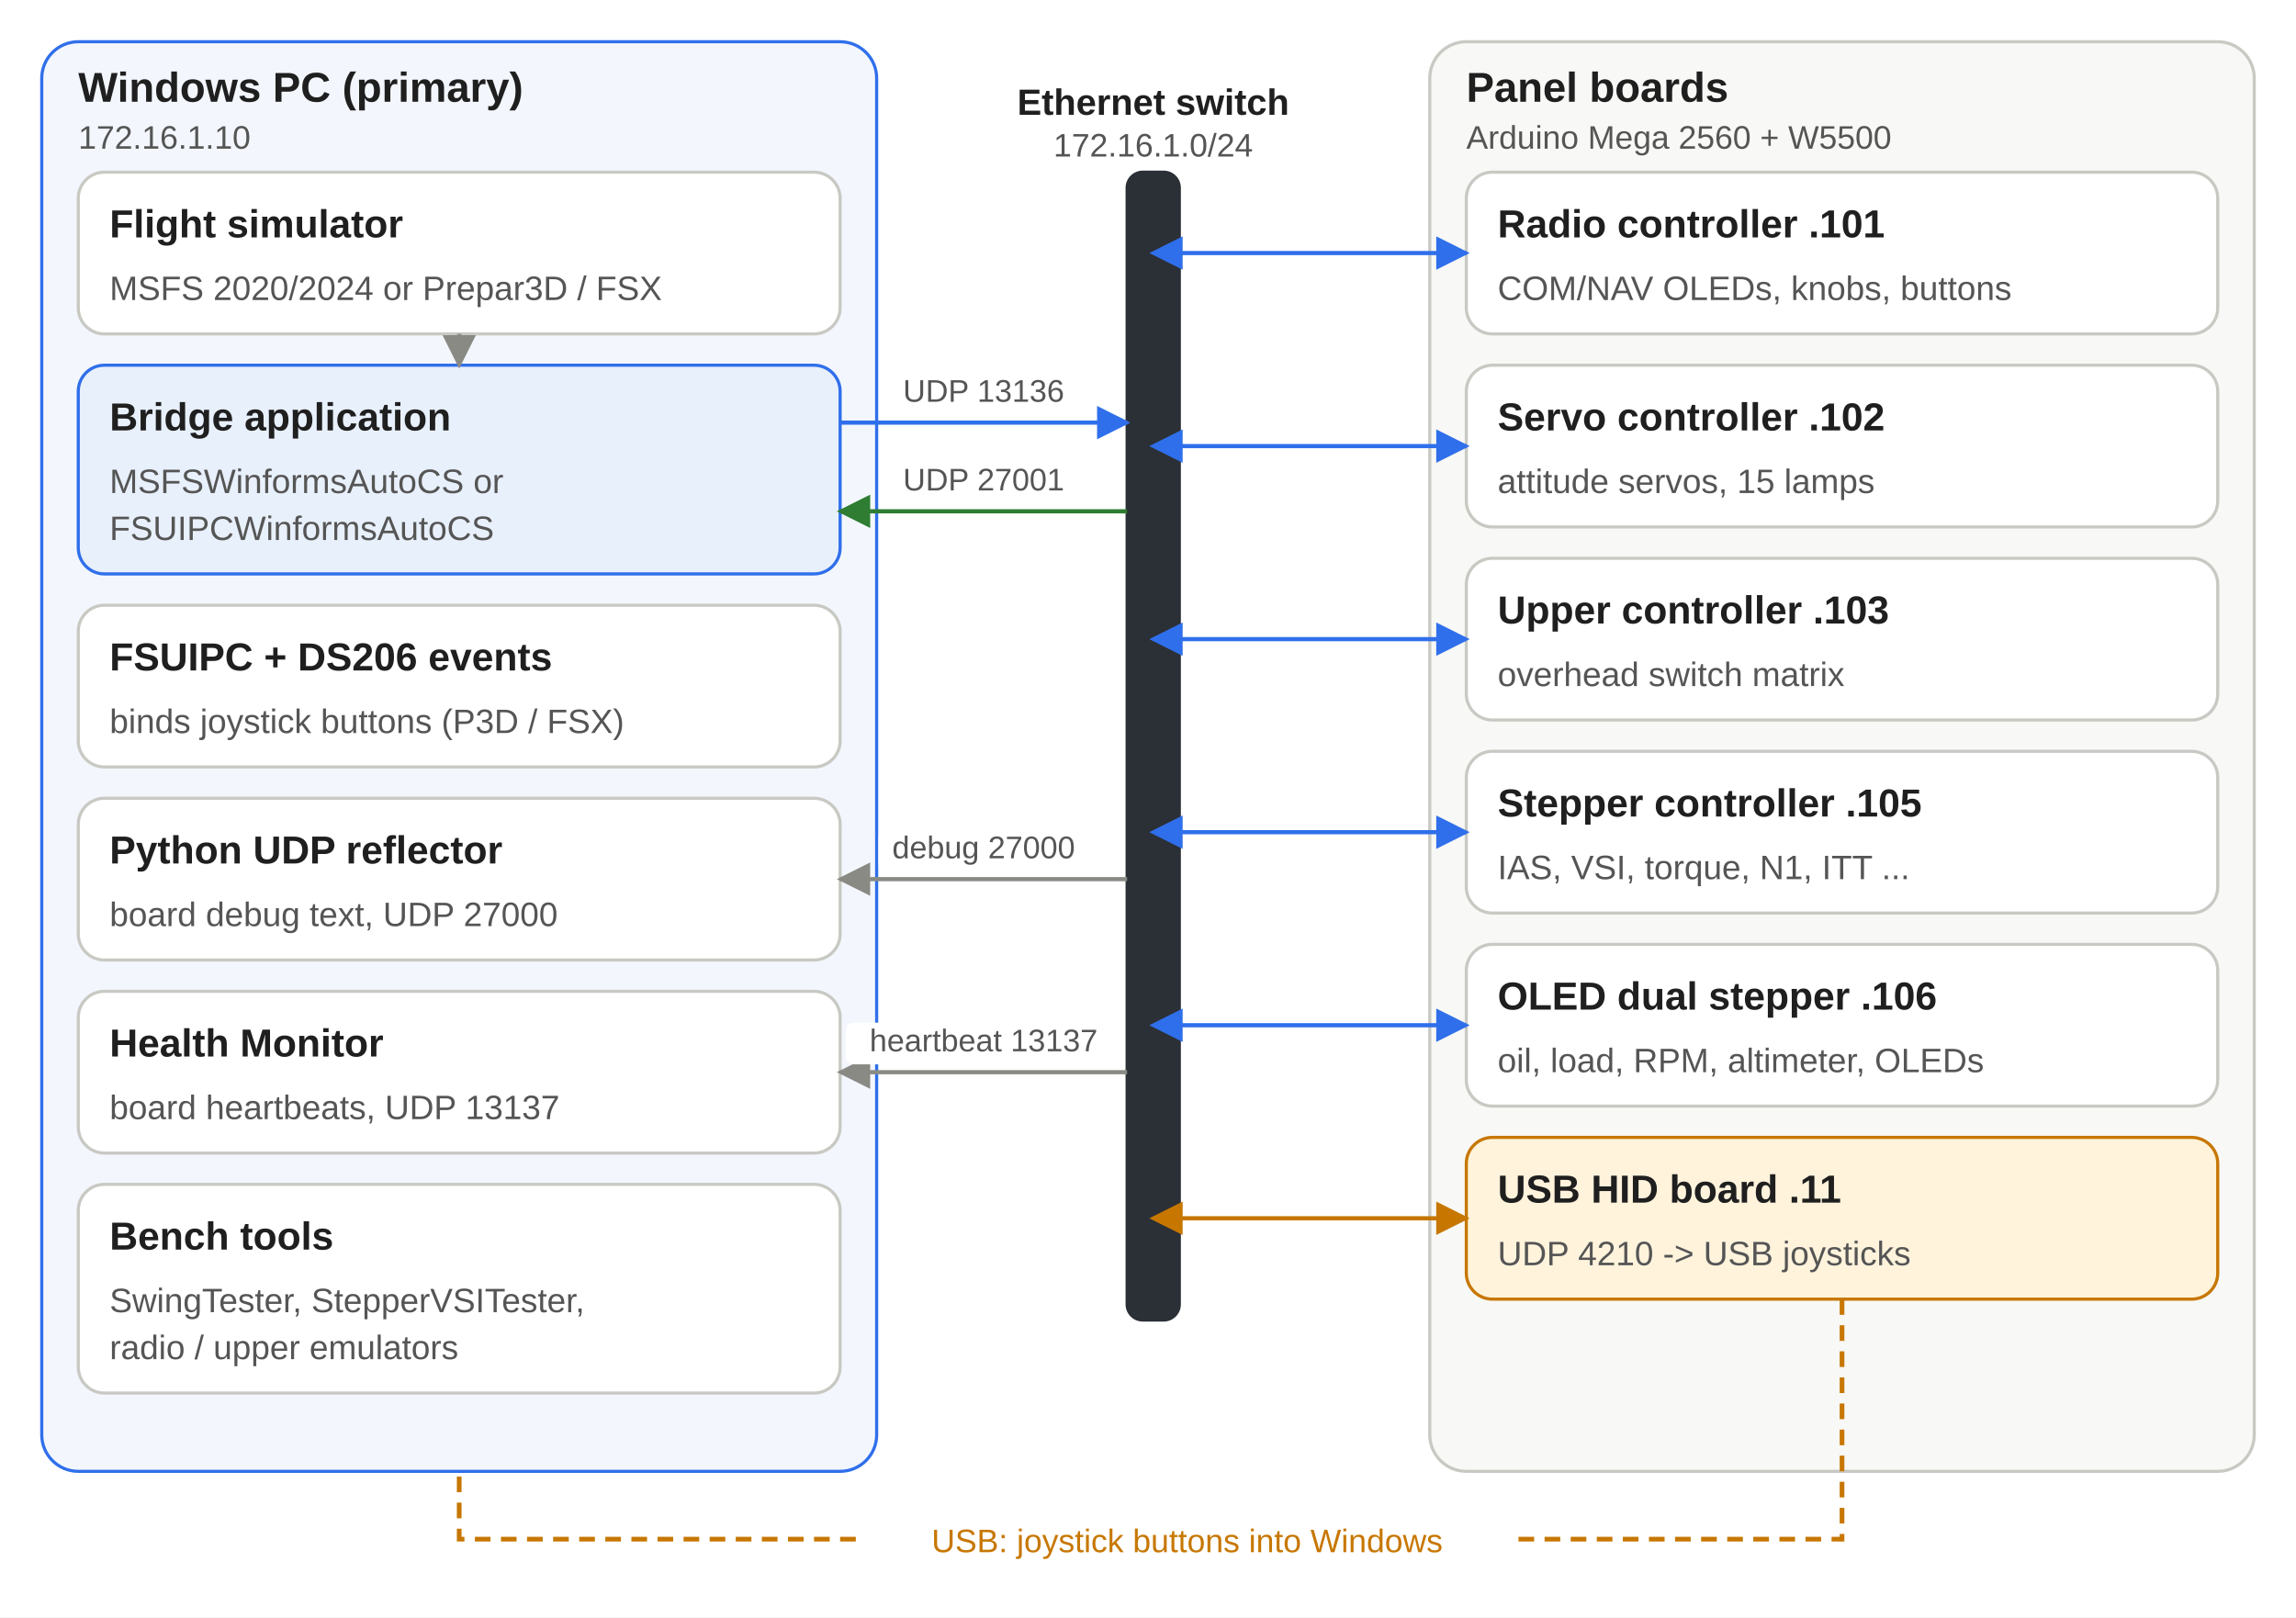
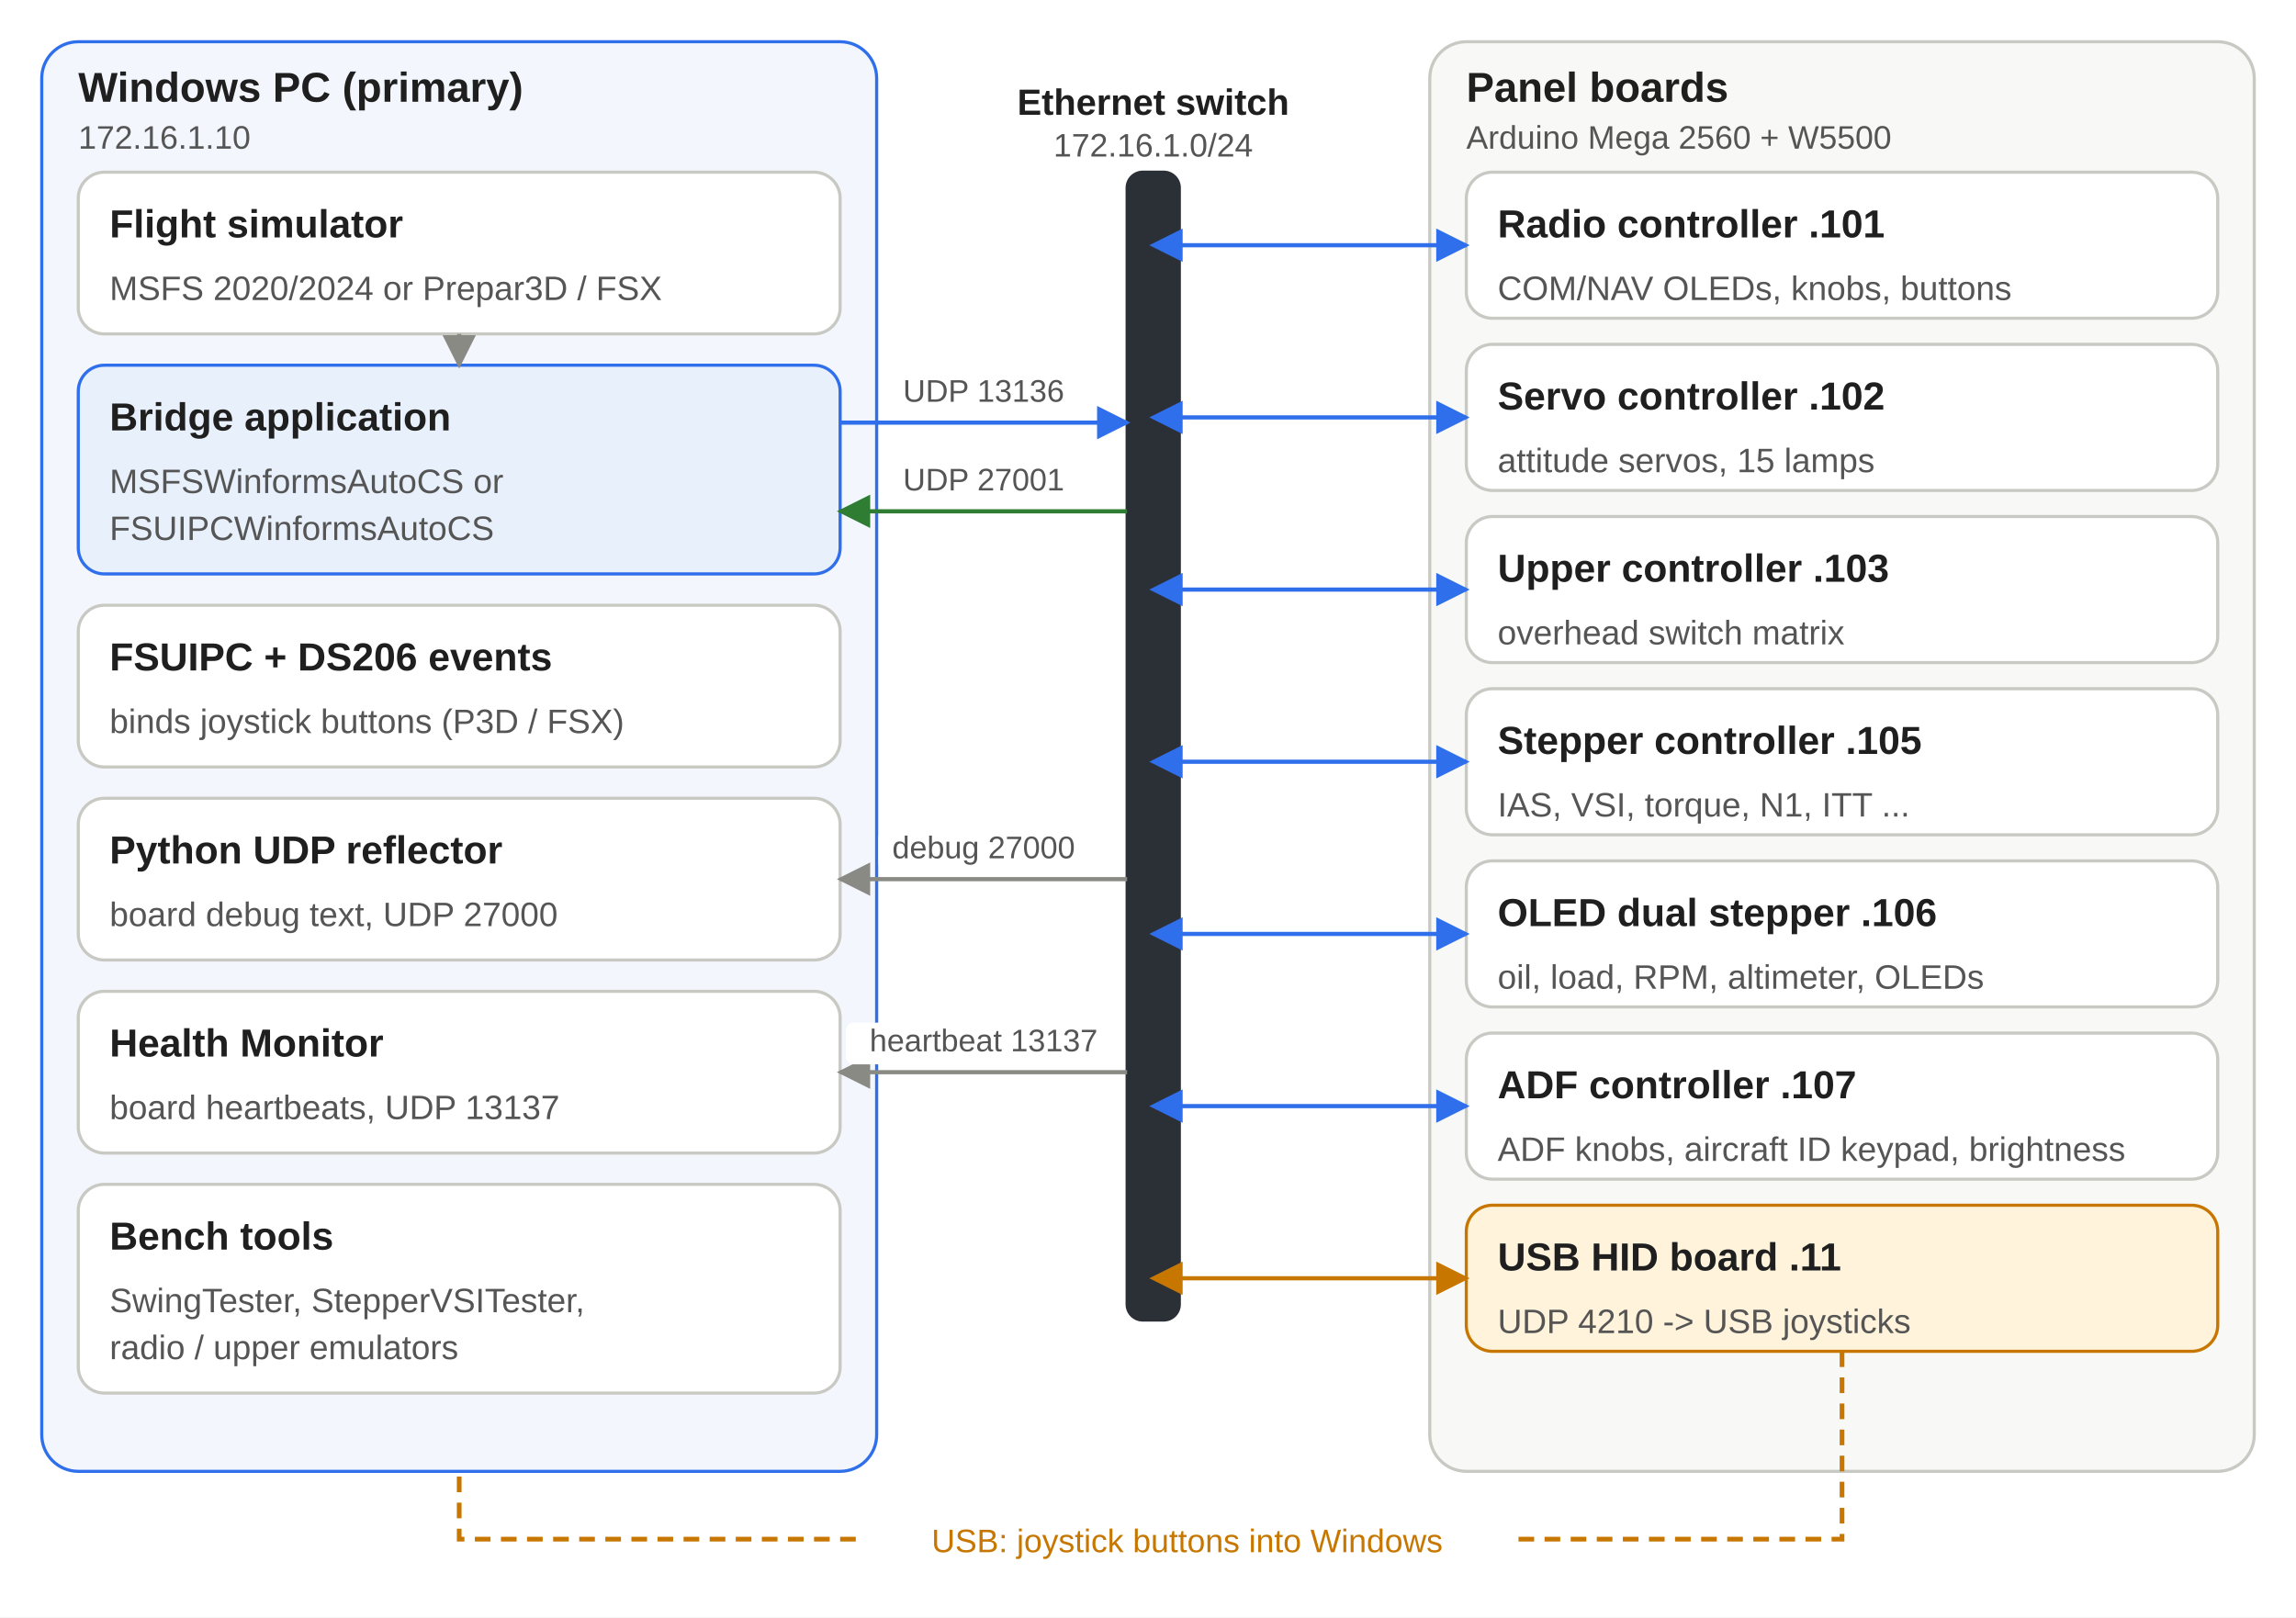
<svg xmlns="http://www.w3.org/2000/svg" width="880" height="620" viewBox="0 0 880 620">
  <rect width="880" height="620" fill="#FFFFFF" />
  <defs>
    <marker id="ah8A8A85" viewBox="0 0 10 10" refX="9" refY="5" markerWidth="8" markerHeight="8" orient="auto">
      <path d="M 0 0 L 10 5 L 0 10 z" fill="#8A8A85" />
    </marker>
    <marker id="ahs8A8A85" viewBox="0 0 10 10" refX="1" refY="5" markerWidth="8" markerHeight="8" orient="auto-start-reverse">
      <path d="M 0 0 L 10 5 L 0 10 z" fill="#8A8A85" />
    </marker>
-     <marker id="ah2E7D32" viewBox="0 0 10 10" refX="9" refY="5" markerWidth="8" markerHeight="8" orient="auto">
-       <path d="M 0 0 L 10 5 L 0 10 z" fill="#2E7D32" />
+     <marker id="ahC77700" viewBox="0 0 10 10" refX="9" refY="5" markerWidth="8" markerHeight="8" orient="auto">
+       <path d="M 0 0 L 10 5 L 0 10 z" fill="#C77700" />
    </marker>
-     <marker id="ahs2E7D32" viewBox="0 0 10 10" refX="1" refY="5" markerWidth="8" markerHeight="8" orient="auto-start-reverse">
-       <path d="M 0 0 L 10 5 L 0 10 z" fill="#2E7D32" />
+     <marker id="ahsC77700" viewBox="0 0 10 10" refX="1" refY="5" markerWidth="8" markerHeight="8" orient="auto-start-reverse">
+       <path d="M 0 0 L 10 5 L 0 10 z" fill="#C77700" />
    </marker>
    <marker id="ah2F6FEB" viewBox="0 0 10 10" refX="9" refY="5" markerWidth="8" markerHeight="8" orient="auto">
      <path d="M 0 0 L 10 5 L 0 10 z" fill="#2F6FEB" />
    </marker>
    <marker id="ahs2F6FEB" viewBox="0 0 10 10" refX="1" refY="5" markerWidth="8" markerHeight="8" orient="auto-start-reverse">
      <path d="M 0 0 L 10 5 L 0 10 z" fill="#2F6FEB" />
    </marker>
-     <marker id="ahC77700" viewBox="0 0 10 10" refX="9" refY="5" markerWidth="8" markerHeight="8" orient="auto">
-       <path d="M 0 0 L 10 5 L 0 10 z" fill="#C77700" />
+     <marker id="ah2E7D32" viewBox="0 0 10 10" refX="9" refY="5" markerWidth="8" markerHeight="8" orient="auto">
+       <path d="M 0 0 L 10 5 L 0 10 z" fill="#2E7D32" />
    </marker>
-     <marker id="ahsC77700" viewBox="0 0 10 10" refX="1" refY="5" markerWidth="8" markerHeight="8" orient="auto-start-reverse">
-       <path d="M 0 0 L 10 5 L 0 10 z" fill="#C77700" />
+     <marker id="ahs2E7D32" viewBox="0 0 10 10" refX="1" refY="5" markerWidth="8" markerHeight="8" orient="auto-start-reverse">
+       <path d="M 0 0 L 10 5 L 0 10 z" fill="#2E7D32" />
    </marker>
  </defs>
  <rect x="16.0" y="16.0" width="320.0" height="548.0" rx="14" ry="14" fill="#E8F0FB" fill-opacity="0.55" stroke="#2F6FEB" stroke-width="1.2" />
  <text x="30.0" y="39.0" font-family="Liberation Sans, Arial, Helvetica, sans-serif" font-size="16" font-weight="700" fill="#1F1F1F" text-anchor="start">Windows PC (primary)</text>
  <text x="30.0" y="57.0" font-family="Liberation Sans, Arial, Helvetica, sans-serif" font-size="12.5" font-weight="400" fill="#555555" text-anchor="start">172.16.1.10</text>
  <rect x="30.0" y="66.0" width="292.0" height="62.0" rx="10" ry="10" fill="#FFFFFF" stroke="#C9C9C4" stroke-width="1.2" />
  <text x="42.0" y="91.0" font-family="Liberation Sans, Arial, Helvetica, sans-serif" font-size="15" font-weight="700" fill="#1F1F1F" text-anchor="start">Flight simulator</text>
  <text x="42.0" y="115.0" font-family="Liberation Sans, Arial, Helvetica, sans-serif" font-size="13" font-weight="400" fill="#555555" text-anchor="start">MSFS 2020/2024 or Prepar3D / FSX</text>
  <rect x="30.0" y="140.0" width="292.0" height="80.0" rx="10" ry="10" fill="#E8F0FB" stroke="#2F6FEB" stroke-width="1.2" />
  <text x="42.0" y="165.0" font-family="Liberation Sans, Arial, Helvetica, sans-serif" font-size="15" font-weight="700" fill="#1F1F1F" text-anchor="start">Bridge application</text>
  <text x="42.0" y="189.0" font-family="Liberation Sans, Arial, Helvetica, sans-serif" font-size="13" font-weight="400" fill="#555555" text-anchor="start">MSFSWinformsAutoCS or</text>
  <text x="42.0" y="207.0" font-family="Liberation Sans, Arial, Helvetica, sans-serif" font-size="13" font-weight="400" fill="#555555" text-anchor="start">FSUIPCWinformsAutoCS</text>
  <rect x="30.0" y="232.0" width="292.0" height="62.0" rx="10" ry="10" fill="#FFFFFF" stroke="#C9C9C4" stroke-width="1.2" />
  <text x="42.0" y="257.0" font-family="Liberation Sans, Arial, Helvetica, sans-serif" font-size="15" font-weight="700" fill="#1F1F1F" text-anchor="start">FSUIPC + DS206 events</text>
  <text x="42.0" y="281.0" font-family="Liberation Sans, Arial, Helvetica, sans-serif" font-size="13" font-weight="400" fill="#555555" text-anchor="start">binds joystick buttons (P3D / FSX)</text>
  <rect x="30.0" y="306.0" width="292.0" height="62.0" rx="10" ry="10" fill="#FFFFFF" stroke="#C9C9C4" stroke-width="1.2" />
  <text x="42.0" y="331.0" font-family="Liberation Sans, Arial, Helvetica, sans-serif" font-size="15" font-weight="700" fill="#1F1F1F" text-anchor="start">Python UDP reflector</text>
  <text x="42.0" y="355.0" font-family="Liberation Sans, Arial, Helvetica, sans-serif" font-size="13" font-weight="400" fill="#555555" text-anchor="start">board debug text, UDP 27000</text>
  <rect x="30.0" y="380.0" width="292.0" height="62.0" rx="10" ry="10" fill="#FFFFFF" stroke="#C9C9C4" stroke-width="1.2" />
  <text x="42.0" y="405.0" font-family="Liberation Sans, Arial, Helvetica, sans-serif" font-size="15" font-weight="700" fill="#1F1F1F" text-anchor="start">Health Monitor</text>
  <text x="42.0" y="429.0" font-family="Liberation Sans, Arial, Helvetica, sans-serif" font-size="13" font-weight="400" fill="#555555" text-anchor="start">board heartbeats, UDP 13137</text>
  <rect x="30.0" y="454.0" width="292.0" height="80.0" rx="10" ry="10" fill="#FFFFFF" stroke="#C9C9C4" stroke-width="1.2" />
  <text x="42.0" y="479.0" font-family="Liberation Sans, Arial, Helvetica, sans-serif" font-size="15" font-weight="700" fill="#1F1F1F" text-anchor="start">Bench tools</text>
  <text x="42.0" y="503.0" font-family="Liberation Sans, Arial, Helvetica, sans-serif" font-size="13" font-weight="400" fill="#555555" text-anchor="start">SwingTester, StepperVSITester,</text>
  <text x="42.0" y="521.0" font-family="Liberation Sans, Arial, Helvetica, sans-serif" font-size="13" font-weight="400" fill="#555555" text-anchor="start">radio / upper emulators</text>
  <path d="M 176.0 128.0 L 176.0 140.0" fill="none" stroke="#8A8A85" stroke-width="1.6" marker-end="url(#ah8A8A85)" />
  <rect x="432.0" y="66.0" width="20.0" height="440.0" rx="6" ry="6" fill="#2B2F36" stroke="#2B2F36" stroke-width="1.2" />
  <text x="442.0" y="44.0" font-family="Liberation Sans, Arial, Helvetica, sans-serif" font-size="14" font-weight="700" fill="#1F1F1F" text-anchor="middle">Ethernet switch</text>
  <text x="442.0" y="60.0" font-family="Liberation Sans, Arial, Helvetica, sans-serif" font-size="12.5" font-weight="400" fill="#555555" text-anchor="middle">172.16.1.0/24</text>
  <path d="M 322.0 162.0 L 432.0 162.0" fill="none" stroke="#2F6FEB" stroke-width="1.6" marker-end="url(#ah2F6FEB)" />
  <rect x="342.9" y="143.0" width="68.2" height="16.0" rx="3" ry="3" fill="#FFFFFF" stroke="#FFFFFF" stroke-width="0" />
  <text x="377.0" y="154.0" font-family="Liberation Sans, Arial, Helvetica, sans-serif" font-size="12" font-weight="400" fill="#555555" text-anchor="middle">UDP 13136</text>
  <path d="M 432.0 196.0 L 322.0 196.0" fill="none" stroke="#2E7D32" stroke-width="1.6" marker-end="url(#ah2E7D32)" />
  <rect x="342.9" y="177.0" width="68.2" height="16.0" rx="3" ry="3" fill="#FFFFFF" stroke="#FFFFFF" stroke-width="0" />
  <text x="377.0" y="188.0" font-family="Liberation Sans, Arial, Helvetica, sans-serif" font-size="12" font-weight="400" fill="#555555" text-anchor="middle">UDP 27001</text>
  <path d="M 432.0 337.0 L 322.0 337.0" fill="none" stroke="#8A8A85" stroke-width="1.6" marker-end="url(#ah8A8A85)" />
  <rect x="336.7" y="318.0" width="80.6" height="16.0" rx="3" ry="3" fill="#FFFFFF" stroke="#FFFFFF" stroke-width="0" />
  <text x="377.0" y="329.0" font-family="Liberation Sans, Arial, Helvetica, sans-serif" font-size="12" font-weight="400" fill="#555555" text-anchor="middle">debug 27000</text>
  <path d="M 432.0 411.0 L 322.0 411.0" fill="none" stroke="#8A8A85" stroke-width="1.6" marker-end="url(#ah8A8A85)" />
  <rect x="324.2" y="392.0" width="105.6" height="16.0" rx="3" ry="3" fill="#FFFFFF" stroke="#FFFFFF" stroke-width="0" />
  <text x="377.0" y="403.0" font-family="Liberation Sans, Arial, Helvetica, sans-serif" font-size="12" font-weight="400" fill="#555555" text-anchor="middle">heartbeat 13137</text>
  <rect x="548.0" y="16.0" width="316.0" height="548.0" rx="14" ry="14" fill="#F1F1EE" fill-opacity="0.55" stroke="#C9C9C4" stroke-width="1.2" />
  <text x="562.0" y="39.0" font-family="Liberation Sans, Arial, Helvetica, sans-serif" font-size="16" font-weight="700" fill="#1F1F1F" text-anchor="start">Panel boards</text>
  <text x="562.0" y="57.0" font-family="Liberation Sans, Arial, Helvetica, sans-serif" font-size="12.5" font-weight="400" fill="#555555" text-anchor="start">Arduino Mega 2560 + W5500</text>
-   <rect x="562.0" y="66.0" width="288.0" height="62.0" rx="10" ry="10" fill="#FFFFFF" stroke="#C9C9C4" stroke-width="1.2" />
+   <rect x="562.0" y="66.0" width="288.0" height="56.0" rx="10" ry="10" fill="#FFFFFF" stroke="#C9C9C4" stroke-width="1.2" />
  <text x="574.0" y="91.0" font-family="Liberation Sans, Arial, Helvetica, sans-serif" font-size="15" font-weight="700" fill="#1F1F1F" text-anchor="start">Radio controller  .101</text>
  <text x="574.0" y="115.0" font-family="Liberation Sans, Arial, Helvetica, sans-serif" font-size="13" font-weight="400" fill="#555555" text-anchor="start">COM/NAV OLEDs, knobs, buttons</text>
-   <path d="M 452.0 97.0 L 562.0 97.0" fill="none" stroke="#2F6FEB" stroke-width="1.6" marker-end="url(#ah2F6FEB)" marker-start="url(#ahs2F6FEB)" />
-   <rect x="562.0" y="140.0" width="288.0" height="62.0" rx="10" ry="10" fill="#FFFFFF" stroke="#C9C9C4" stroke-width="1.2" />
-   <text x="574.0" y="165.0" font-family="Liberation Sans, Arial, Helvetica, sans-serif" font-size="15" font-weight="700" fill="#1F1F1F" text-anchor="start">Servo controller  .102</text>
-   <text x="574.0" y="189.0" font-family="Liberation Sans, Arial, Helvetica, sans-serif" font-size="13" font-weight="400" fill="#555555" text-anchor="start">attitude servos, 15 lamps</text>
-   <path d="M 452.0 171.0 L 562.0 171.0" fill="none" stroke="#2F6FEB" stroke-width="1.6" marker-end="url(#ah2F6FEB)" marker-start="url(#ahs2F6FEB)" />
-   <rect x="562.0" y="214.0" width="288.0" height="62.0" rx="10" ry="10" fill="#FFFFFF" stroke="#C9C9C4" stroke-width="1.2" />
-   <text x="574.0" y="239.0" font-family="Liberation Sans, Arial, Helvetica, sans-serif" font-size="15" font-weight="700" fill="#1F1F1F" text-anchor="start">Upper controller  .103</text>
-   <text x="574.0" y="263.0" font-family="Liberation Sans, Arial, Helvetica, sans-serif" font-size="13" font-weight="400" fill="#555555" text-anchor="start">overhead switch matrix</text>
-   <path d="M 452.0 245.0 L 562.0 245.0" fill="none" stroke="#2F6FEB" stroke-width="1.6" marker-end="url(#ah2F6FEB)" marker-start="url(#ahs2F6FEB)" />
-   <rect x="562.0" y="288.0" width="288.0" height="62.0" rx="10" ry="10" fill="#FFFFFF" stroke="#C9C9C4" stroke-width="1.2" />
-   <text x="574.0" y="313.0" font-family="Liberation Sans, Arial, Helvetica, sans-serif" font-size="15" font-weight="700" fill="#1F1F1F" text-anchor="start">Stepper controller  .105</text>
-   <text x="574.0" y="337.0" font-family="Liberation Sans, Arial, Helvetica, sans-serif" font-size="13" font-weight="400" fill="#555555" text-anchor="start">IAS, VSI, torque, N1, ITT ...</text>
-   <path d="M 452.0 319.0 L 562.0 319.0" fill="none" stroke="#2F6FEB" stroke-width="1.6" marker-end="url(#ah2F6FEB)" marker-start="url(#ahs2F6FEB)" />
-   <rect x="562.0" y="362.0" width="288.0" height="62.0" rx="10" ry="10" fill="#FFFFFF" stroke="#C9C9C4" stroke-width="1.2" />
-   <text x="574.0" y="387.0" font-family="Liberation Sans, Arial, Helvetica, sans-serif" font-size="15" font-weight="700" fill="#1F1F1F" text-anchor="start">OLED dual stepper  .106</text>
-   <text x="574.0" y="411.0" font-family="Liberation Sans, Arial, Helvetica, sans-serif" font-size="13" font-weight="400" fill="#555555" text-anchor="start">oil, load, RPM, altimeter, OLEDs</text>
-   <path d="M 452.0 393.0 L 562.0 393.0" fill="none" stroke="#2F6FEB" stroke-width="1.6" marker-end="url(#ah2F6FEB)" marker-start="url(#ahs2F6FEB)" />
-   <rect x="562.0" y="436.0" width="288.0" height="62.0" rx="10" ry="10" fill="#FFF3DC" stroke="#C77700" stroke-width="1.2" />
-   <text x="574.0" y="461.0" font-family="Liberation Sans, Arial, Helvetica, sans-serif" font-size="15" font-weight="700" fill="#1F1F1F" text-anchor="start">USB HID board  .11</text>
-   <text x="574.0" y="485.0" font-family="Liberation Sans, Arial, Helvetica, sans-serif" font-size="13" font-weight="400" fill="#555555" text-anchor="start">UDP 4210  -&gt;  USB joysticks</text>
-   <path d="M 452.0 467.0 L 562.0 467.0" fill="none" stroke="#C77700" stroke-width="1.6" marker-end="url(#ahC77700)" marker-start="url(#ahsC77700)" />
-   <path d="M 706 498 L 706 590 L 176 590 L 176 564" fill="none" stroke="#C77700" stroke-width="1.8" stroke-dasharray="6 4" />
+   <path d="M 452.0 94.0 L 562.0 94.0" fill="none" stroke="#2F6FEB" stroke-width="1.6" marker-end="url(#ah2F6FEB)" marker-start="url(#ahs2F6FEB)" />
+   <rect x="562.0" y="132.0" width="288.0" height="56.0" rx="10" ry="10" fill="#FFFFFF" stroke="#C9C9C4" stroke-width="1.2" />
+   <text x="574.0" y="157.0" font-family="Liberation Sans, Arial, Helvetica, sans-serif" font-size="15" font-weight="700" fill="#1F1F1F" text-anchor="start">Servo controller  .102</text>
+   <text x="574.0" y="181.0" font-family="Liberation Sans, Arial, Helvetica, sans-serif" font-size="13" font-weight="400" fill="#555555" text-anchor="start">attitude servos, 15 lamps</text>
+   <path d="M 452.0 160.0 L 562.0 160.0" fill="none" stroke="#2F6FEB" stroke-width="1.6" marker-end="url(#ah2F6FEB)" marker-start="url(#ahs2F6FEB)" />
+   <rect x="562.0" y="198.0" width="288.0" height="56.0" rx="10" ry="10" fill="#FFFFFF" stroke="#C9C9C4" stroke-width="1.2" />
+   <text x="574.0" y="223.0" font-family="Liberation Sans, Arial, Helvetica, sans-serif" font-size="15" font-weight="700" fill="#1F1F1F" text-anchor="start">Upper controller  .103</text>
+   <text x="574.0" y="247.0" font-family="Liberation Sans, Arial, Helvetica, sans-serif" font-size="13" font-weight="400" fill="#555555" text-anchor="start">overhead switch matrix</text>
+   <path d="M 452.0 226.0 L 562.0 226.0" fill="none" stroke="#2F6FEB" stroke-width="1.6" marker-end="url(#ah2F6FEB)" marker-start="url(#ahs2F6FEB)" />
+   <rect x="562.0" y="264.0" width="288.0" height="56.0" rx="10" ry="10" fill="#FFFFFF" stroke="#C9C9C4" stroke-width="1.2" />
+   <text x="574.0" y="289.0" font-family="Liberation Sans, Arial, Helvetica, sans-serif" font-size="15" font-weight="700" fill="#1F1F1F" text-anchor="start">Stepper controller  .105</text>
+   <text x="574.0" y="313.0" font-family="Liberation Sans, Arial, Helvetica, sans-serif" font-size="13" font-weight="400" fill="#555555" text-anchor="start">IAS, VSI, torque, N1, ITT ...</text>
+   <path d="M 452.0 292.0 L 562.0 292.0" fill="none" stroke="#2F6FEB" stroke-width="1.6" marker-end="url(#ah2F6FEB)" marker-start="url(#ahs2F6FEB)" />
+   <rect x="562.0" y="330.0" width="288.0" height="56.0" rx="10" ry="10" fill="#FFFFFF" stroke="#C9C9C4" stroke-width="1.2" />
+   <text x="574.0" y="355.0" font-family="Liberation Sans, Arial, Helvetica, sans-serif" font-size="15" font-weight="700" fill="#1F1F1F" text-anchor="start">OLED dual stepper  .106</text>
+   <text x="574.0" y="379.0" font-family="Liberation Sans, Arial, Helvetica, sans-serif" font-size="13" font-weight="400" fill="#555555" text-anchor="start">oil, load, RPM, altimeter, OLEDs</text>
+   <path d="M 452.0 358.0 L 562.0 358.0" fill="none" stroke="#2F6FEB" stroke-width="1.6" marker-end="url(#ah2F6FEB)" marker-start="url(#ahs2F6FEB)" />
+   <rect x="562.0" y="396.0" width="288.0" height="56.0" rx="10" ry="10" fill="#FFFFFF" stroke="#C9C9C4" stroke-width="1.2" />
+   <text x="574.0" y="421.0" font-family="Liberation Sans, Arial, Helvetica, sans-serif" font-size="15" font-weight="700" fill="#1F1F1F" text-anchor="start">ADF controller  .107</text>
+   <text x="574.0" y="445.0" font-family="Liberation Sans, Arial, Helvetica, sans-serif" font-size="13" font-weight="400" fill="#555555" text-anchor="start">ADF knobs, aircraft ID keypad, brightness</text>
+   <path d="M 452.0 424.0 L 562.0 424.0" fill="none" stroke="#2F6FEB" stroke-width="1.6" marker-end="url(#ah2F6FEB)" marker-start="url(#ahs2F6FEB)" />
+   <rect x="562.0" y="462.0" width="288.0" height="56.0" rx="10" ry="10" fill="#FFF3DC" stroke="#C77700" stroke-width="1.2" />
+   <text x="574.0" y="487.0" font-family="Liberation Sans, Arial, Helvetica, sans-serif" font-size="15" font-weight="700" fill="#1F1F1F" text-anchor="start">USB HID board  .11</text>
+   <text x="574.0" y="511.0" font-family="Liberation Sans, Arial, Helvetica, sans-serif" font-size="13" font-weight="400" fill="#555555" text-anchor="start">UDP 4210  -&gt;  USB joysticks</text>
+   <path d="M 452.0 490.0 L 562.0 490.0" fill="none" stroke="#C77700" stroke-width="1.6" marker-end="url(#ahC77700)" marker-start="url(#ahsC77700)" />
+   <path d="M 706 518 L 706 590 L 176 590 L 176 564" fill="none" stroke="#C77700" stroke-width="1.8" stroke-dasharray="6 4" />
  <rect x="330.0" y="580.0" width="250.0" height="20.0" rx="3" ry="3" fill="#FFFFFF" stroke="#FFFFFF" stroke-width="0" />
  <text x="455.0" y="595.0" font-family="Liberation Sans, Arial, Helvetica, sans-serif" font-size="12.5" font-weight="400" fill="#C77700" text-anchor="middle">USB: joystick buttons into Windows</text>
</svg>
